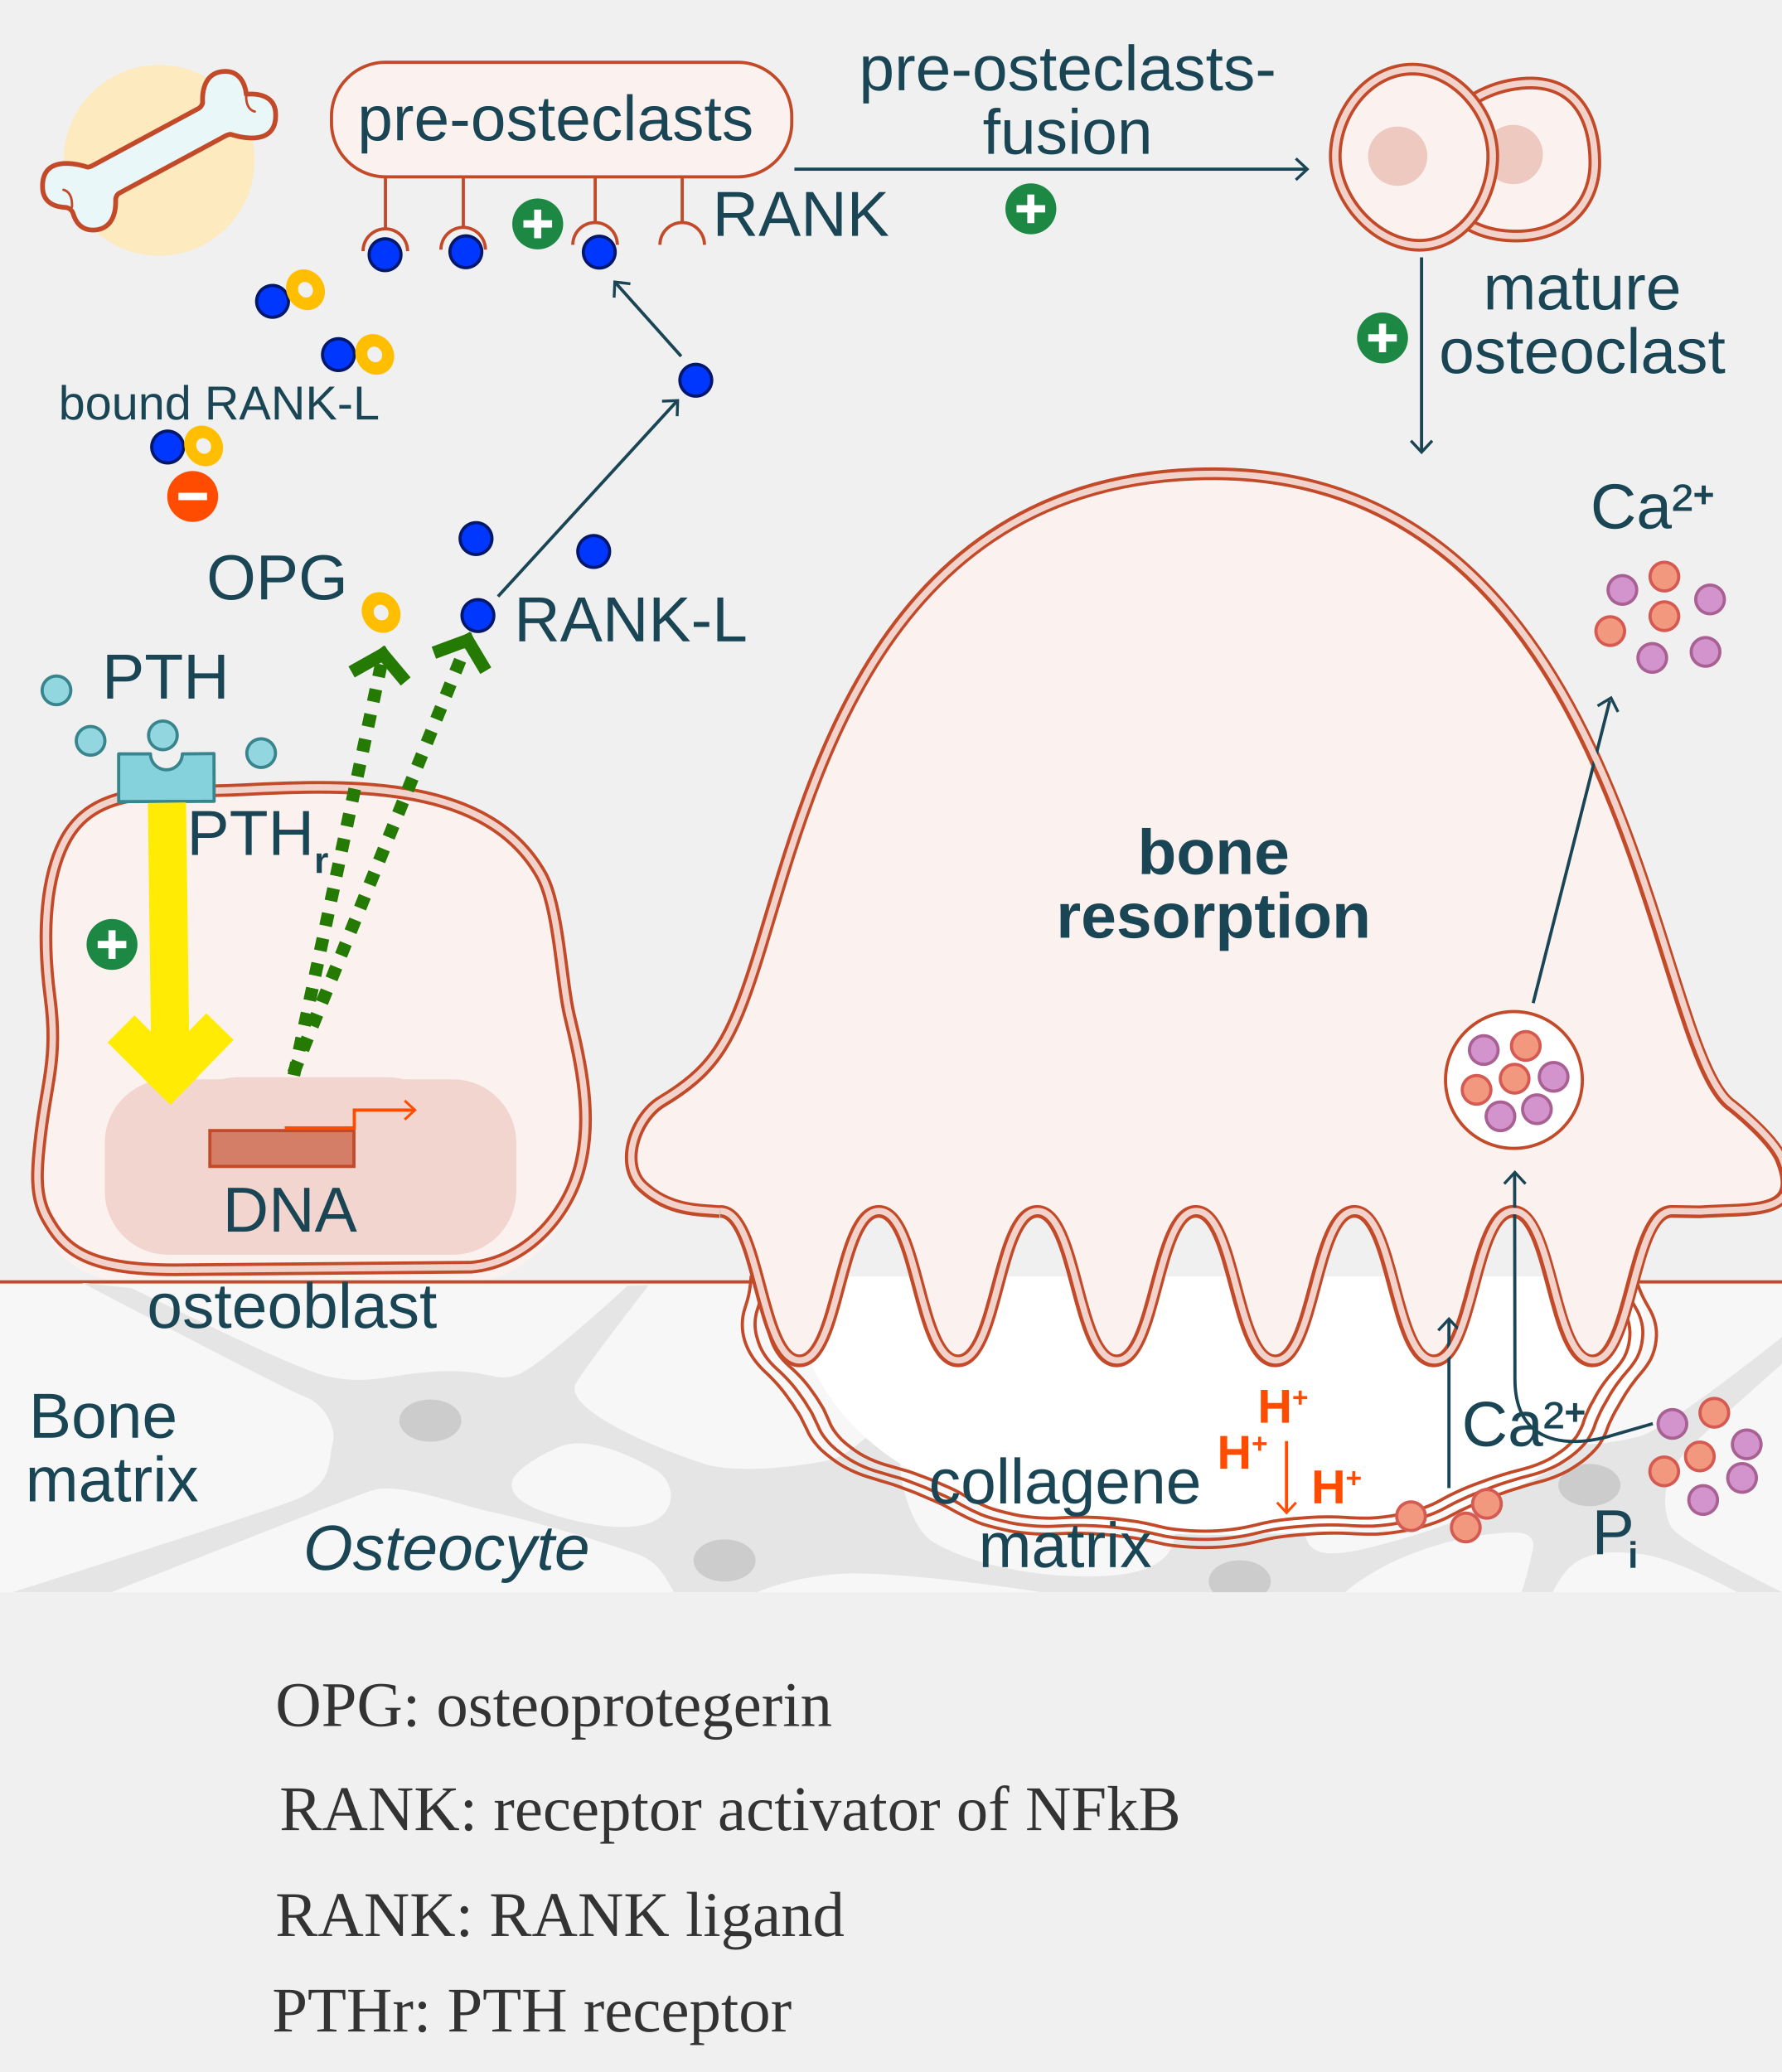
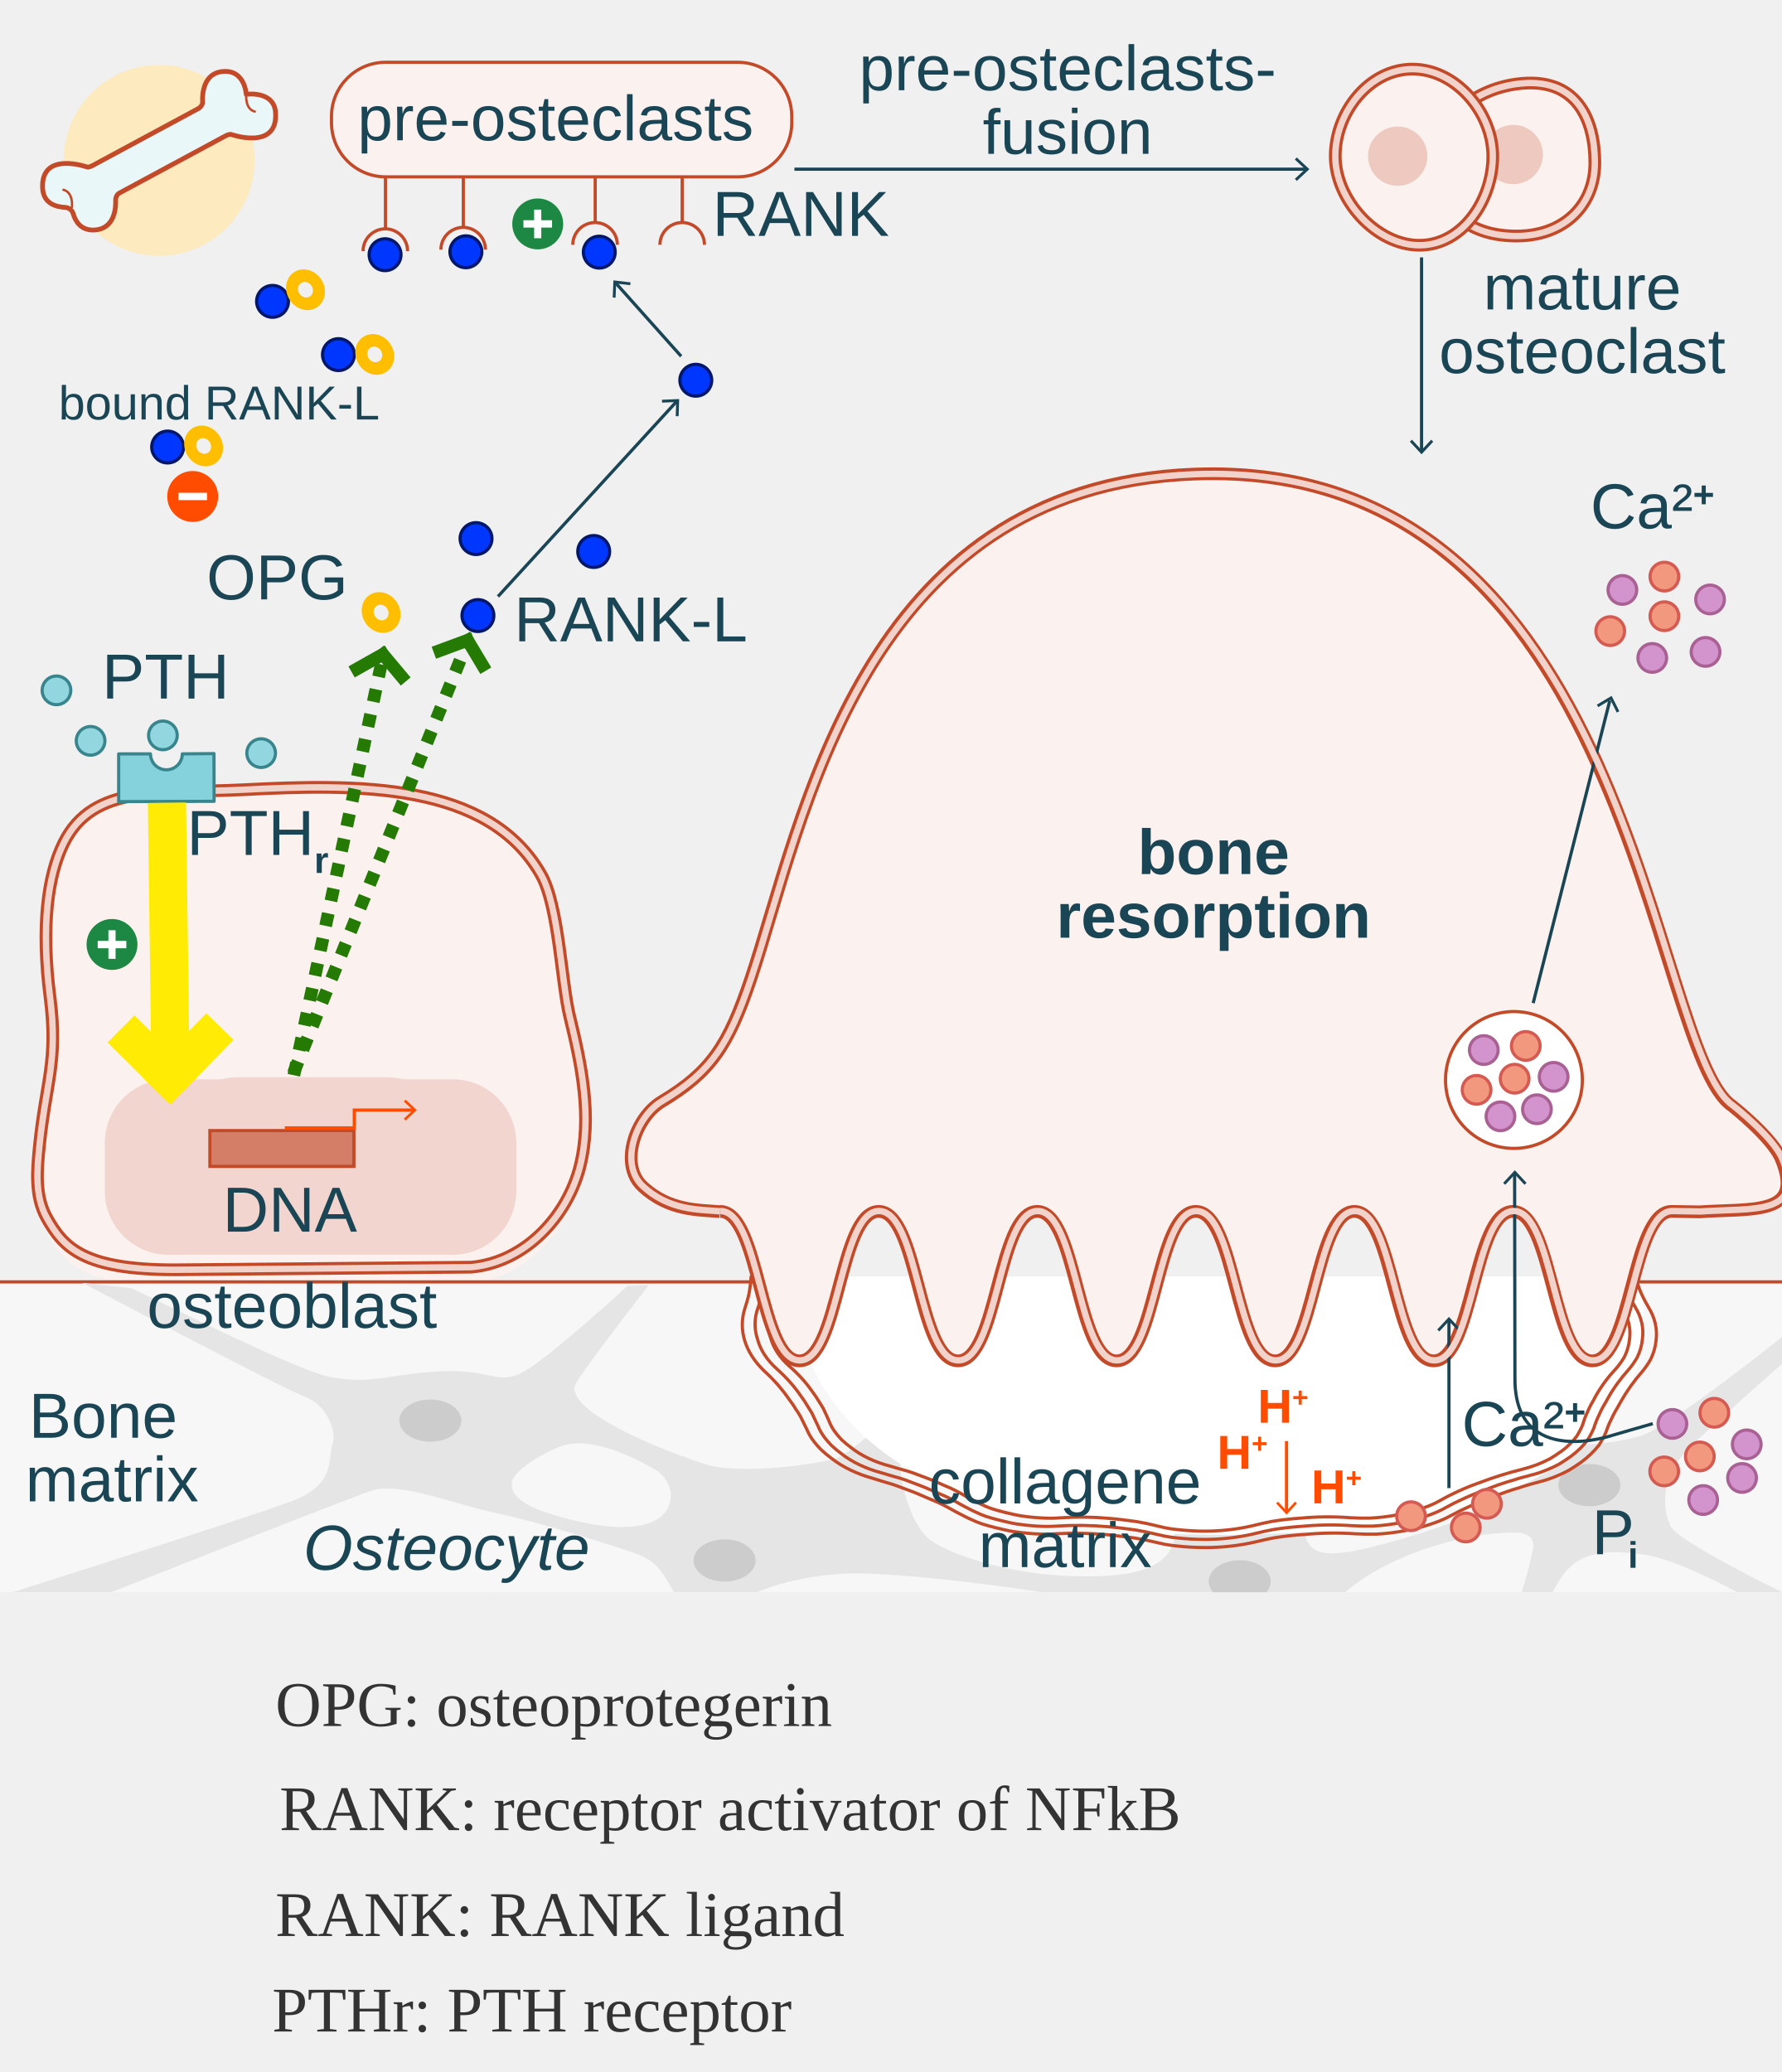
<svg xmlns="http://www.w3.org/2000/svg" xmlns:ns1="https://boxy-svg.com" viewBox="0 0 560 651.164">
  <defs>
    <style>.cls-1,.cls-11,.cls-16,.cls-18,.cls-36,.cls-4,.cls-5{fill:none;}.cls-2{isolation:isolate;}.cls-13,.cls-3{fill:#fbf2f0;}.cls-11,.cls-12,.cls-13,.cls-22,.cls-35,.cls-36,.cls-4,.cls-7{stroke:#c34a29;}.cls-11,.cls-12,.cls-13,.cls-16,.cls-18,.cls-22,.cls-36,.cls-4,.cls-5{stroke-miterlimit:10;}.cls-4{stroke-width:4px;}.cls-5{stroke:#f1d3cc;stroke-width:2px;}.cls-6{clip-path:url(#clip-path);}.cls-7{fill:#f7f7f7;}.cls-14,.cls-23,.cls-24,.cls-25,.cls-26,.cls-35,.cls-36,.cls-7{stroke-linecap:round;}.cls-14,.cls-23,.cls-24,.cls-25,.cls-26,.cls-35,.cls-7{stroke-linejoin:round;}.cls-8{fill:#e5e5e5;}.cls-9{fill:#ccc;}.cls-10,.cls-12{fill:#fff;}.cls-14{fill:#86d2dc;stroke:#39858e;}.cls-15{fill:#edc9bf;}.cls-16{stroke:#ff4c00;}.cls-17,.cls-28{fill:#ff4c00;}.cls-18{stroke:#1a4554;}.cls-19,.cls-21,.cls-27,.cls-29,.cls-31,.cls-32{fill:#1a4554;}.cls-20{fill:#f1d5ce;}.cls-21,.cls-27,.cls-29,.cls-31,.cls-32{font-size:20px;}.cls-21{font-family:ArialMT, Arial;}.cls-22{fill:#d47e67;}.cls-23{fill:#f7d3b0;}.cls-23,.cls-24{stroke:#d46f33;}.cls-24{fill:#f1ac6a;}.cls-25{fill:#f2987f;stroke:#d55a51;}.cls-26{fill:#d393cd;stroke:#a96193;}.cls-27,.cls-28,.cls-31,.cls-32{font-family:Arial-BoldMT, Arial;font-weight:700;}.cls-28{font-size:15px;}.cls-29{font-family:Arial-ItalicMT, Arial;font-style:italic;}.cls-30{letter-spacing:-0.04em;}.cls-31{letter-spacing:0.03em;}.cls-32{letter-spacing:0.03em;}.cls-33{fill:#1c8843;}.cls-34{fill:#fdeabf;}.cls-35{fill:#e9f7f9;stroke-width:1.5px;}.cls-36{stroke-width:0.75px;}.cls-37{mix-blend-mode:multiply;}</style>
    <clipPath id="clip-path">
      <rect class="cls-1" y="0.39" width="560" height="500" />
    </clipPath>
  </defs>
  <g class="cls-2">
    <g id="Zellen_HG" data-name="Zellen HG">
      <path class="cls-3" d="M 148.11 403.214 C 165.3 401.603 178.38 386.69 182.27 370.91 C 186.16 355.13 182.8 338.667 179.02 322.867 C 176.41 311.939 175.6 287.383 170.02 277.464 C 153.4 247.678 112.33 248.382 76.52 250.257 C 51 251.593 29.28 248.086 20 267.403 C 15 277.729 12.86 293.958 15.72 316.659 C 18.33 337.352 14.46 343.632 12.39 364.366 C 11.62 372.143 10.89 380.411 14.66 387.363 C 20 397.169 26.5 404.06 55 404.06 Z" />
      <path class="cls-4" d="M148.11,398.23c17.19-1.58,30.27-16.21,34.16-31.69s.53-31.63-3.25-47.13c-2.61-10.72-3.42-34.81-9-44.54-16.62-29.22-57.69-28.53-93.5-26.69C51,249.49,29.28,246.05,20,265c-5,10.13-7.14,26.05-4.28,48.32,2.61,20.3-1.26,26.46-3.33,46.8-.77,7.63-1.5,15.74,2.27,22.56C20,392.3,26.5,399.06,55,399.06Z" />
      <path class="cls-5" d="M148.11,398.23c17.19-1.58,30.27-16.21,34.16-31.69s.53-31.63-3.25-47.13c-2.61-10.72-3.42-34.81-9-44.54-16.62-29.22-57.69-28.53-93.5-26.69C51,249.49,29.28,246.05,20,265c-5,10.13-7.14,26.05-4.28,48.32,2.61,20.3-1.26,26.46-3.33,46.8-.77,7.63-1.5,15.74,2.27,22.56C20,392.3,26.5,399.06,55,399.06Z" />
      <g class="cls-6">
        <rect class="cls-7" x="-12.03" y="402.85" width="604.95" height="99.19" />
        <path class="cls-8" d="M575.49,507.84S528,485.73,525,479.61s-2.5-15.64,4.5-23.13S577,413.63,577,413.63v-7.14s-50.87,42-61.75,44.89c-13.5,3.57-27.77,3.49-35.75-.17C467.24,445.6,448.24,433,448.24,433l-3.75,5.78s13.5,9.52,20.5,14.28,10.5,10.55,7.5,16.33-29.05,13.77-41.5,16.83c-14.5,3.58-19.75,2.39-21-4.59-1.05-5.89,19.5-34,19.5-34l-8.75,1.53s-11.9,17.95-15.75,23.3c-5.5,7.65-14.25,9.18-20.5,6.46-12.43-5.41-14.5-18.36-14.5-18.36l-5,.34s5,17.34,4,22.78-6,10.81-21.5,11.57c-27.5,1.36-49.5-6.8-55.5-11.57s-9.48-19.19-9-23.8c.29-2.69,32.1-41.18,42.09-56.28,0,0-6.17-.43-6.17,0S273,455.8,262,458.52s-31.5,4.54-40.5,1.59c-21.23-6.95-44.5-18.25-40.5-25.39,2.87-5.13,22.87-30.84,22.87-30.84l-6.64.21S171,428.25,163.49,431.66s-9-1.37-25-.69-21.5,4.43-35,1.71c-11.5-2.32-60.83-27.52-62.33-27.86l-15.33-1.67S90.07,437,96.07,439.08s9.94,10.27,8.44,14.7,1,12.57-12,17.67S-6.17,503.6-6.17,503.6L-12,519s120.52-47.9,129-50.62,26.48,4.46,37.5,6.8c16,3.4,37.07,10.23,44.67,12.81,8,2.72,9.33,6.58,14.83,16.44s-9,20.75-9,20.75l15.5-.34a53.81,53.81,0,0,1,8.67-18.48c4.33-6.12,20.81-10.91,35.33-11.79,18.67-1.14,79,7.14,91,11.56s7,18.37,7,18.37,48.5,1.36,48.5,0-.39-12.33,9.75-22.28c13-12.75,38-20.58,55.25-20.58,8,0,5.5,6.12,5.5,6.12a101,101,0,0,1-15,36.4l8.5,2.72s11.09-24.3,15.5-30.95c5.75-8.68,14.58-8.83,25.5-7.48,18,2.21,60,29.59,60,29.59ZM204.24,478.59c-6.8,2.57-18.43,1.21-31.33-2.83-9.42-2.95-13-6.5-11.92-10.43,1-3.74,10.71-9.17,15.5-10.89,9.5-3.4,23.95,4.26,29.25,7.32C212.24,465.5,213.24,475.19,204.24,478.59Z" />
        <ellipse class="cls-9" cx="135.24" cy="446.45" rx="9.75" ry="6.63" />
        <ellipse class="cls-9" cx="227.7" cy="490.41" rx="9.75" ry="6.63" />
        <ellipse class="cls-9" cx="389.59" cy="496.97" rx="9.75" ry="6.63" />
        <ellipse class="cls-9" cx="499.48" cy="466.72" rx="9.75" ry="6.63" />
      </g>
      <path class="cls-10" d="M 249.74 401.15 C 249.74 401.15 239.747 483.75 386.842 482.33 C 543.474 480.81 514.408 401.15 514.408 401.15" />
      <path class="cls-11" d="M 244.279 401.47 C 244.279 402 244.17 402.47 244.123 402.98 C 244.077 403.49 244.014 403.98 243.966 404.41 C 243.842 405.31 243.684 406.12 243.513 406.86 C 243.167 408.33 242.726 409.53 242.301 410.75 C 241.088 413.939 241.021 417.261 242.108 420.47 C 242.965 423.716 244.987 426.795 248.016 429.47 C 250.975 432.039 253.469 434.809 255.455 437.73 C 256.245 438.78 256.86 439.73 257.367 440.57 C 257.872 441.41 258.392 442.15 258.771 442.86 C 259.452 444.29 259.974 445.45 260.496 446.64 C 260.975 447.94 261.686 449.201 262.613 450.4 C 263.134 451.09 263.767 451.82 264.54 452.63 C 265.49 453.513 266.517 454.361 267.618 455.17 C 270.871 457.703 275.084 459.671 279.865 460.89 C 280.748 461.14 281.617 461.39 282.531 461.67 C 283.447 461.95 284.456 462.18 285.514 462.51 C 286.57 462.84 287.66 463.23 288.875 463.71 C 290.091 464.19 291.525 464.65 293.04 465.29 C 294.556 465.93 295.866 466.52 297.048 467.03 C 298.139 467.471 299.194 467.948 300.206 468.46 C 302.051 469.37 303.362 470.3 304.94 471.07 C 306.516 471.958 308.182 472.78 309.927 473.53 C 311.043 474.004 312.225 474.409 313.461 474.74 C 314.834 475.12 316.381 475.51 318.194 475.91 C 319.038 476.111 319.896 476.284 320.766 476.43 C 321.588 476.55 322.345 476.65 323.118 476.74 C 324.438 476.897 325.77 477.01 327.108 477.08 C 328.308 477.15 329.396 477.17 330.437 477.18 C 331.479 477.19 332.471 477.09 333.449 477.04 C 338.51 476.699 343.617 476.756 348.656 477.21 C 350.517 477.36 352.126 477.54 353.562 477.74 C 354.997 477.94 356.29 478.06 357.457 478.25 C 359.504 478.599 361.516 479.023 363.486 479.52 C 364.416 479.74 365.346 479.97 366.357 480.18 C 367.366 480.39 368.423 480.52 369.623 480.66 C 372.626 481.009 375.671 481.187 378.723 481.19 C 383.93 481.175 389.091 480.568 393.959 479.4 C 395.93 478.887 397.94 478.44 399.983 478.06 C 402.891 477.594 405.848 477.26 408.831 477.06 C 413.882 476.582 419.01 476.529 424.084 476.9 C 426.207 477.032 428.341 477.078 430.472 477.04 C 433.504 476.891 436.498 476.525 439.4 475.95 C 440.329 475.78 441.181 475.62 441.986 475.45 C 442.789 475.28 443.563 475.05 444.178 474.85 C 445.534 474.45 446.716 474.06 447.757 473.68 C 449.593 473.021 451.307 472.232 452.865 471.33 C 454.402 470.438 456.024 469.607 457.721 468.84 C 460.045 467.732 462.49 466.73 465.037 465.84 C 469.267 464.21 473.708 462.811 478.313 461.66 C 481.503 460.861 484.464 459.736 487.08 458.33 C 488.152 457.68 489.317 456.93 490.579 456.04 C 491.697 455.244 492.694 454.384 493.558 453.47 C 494.282 452.764 494.925 452.025 495.48 451.26 C 496.255 450.031 496.902 448.772 497.416 447.49 C 497.767 446.21 498.241 444.944 498.831 443.7 C 499.162 443 499.461 442.21 499.933 441.37 C 500.406 440.53 500.988 439.6 501.507 438.51 C 503.174 435.545 505.283 432.689 507.808 429.98 C 508.828 428.815 509.703 427.602 510.422 426.35 C 511.334 424.516 511.887 422.619 512.072 420.7 C 512.52 417.441 511.76 414.161 509.854 411.12 C 509.142 409.96 508.463 408.81 507.768 407.39 C 507.435 406.68 507.072 405.91 506.756 405.02 C 506.597 404.59 506.439 404.13 506.249 403.64 L 505.743 402.17" transform="matrix(0.999999, 0.001073, -0.001073, 0.999999, 0.473671, -0.403939)" />
      <path class="cls-11" d="M 236.043 401.06 C 235.808 403.62 235.621 405.45 235.26 407.06 C 234.9 408.67 234.491 409.91 234.082 411.2 C 231.878 418.047 234.059 425.17 240.145 431 C 243.205 433.784 245.819 436.756 247.947 439.87 C 248.798 441 249.525 442 250.016 442.92 C 250.606 443.719 251.135 444.537 251.596 445.37 C 252.369 446.9 252.971 448.14 253.572 449.37 C 254.138 450.754 254.937 452.095 255.957 453.37 C 256.598 454.189 257.305 454.987 258.073 455.76 C 259.106 456.71 260.218 457.625 261.405 458.5 C 264.912 461.232 269.413 463.383 274.52 464.77 C 275.45 465.05 276.398 465.33 277.359 465.65 C 278.323 465.97 279.426 466.22 280.516 466.59 C 281.604 466.96 282.819 467.38 284.129 467.9 C 285.439 468.42 286.97 468.9 288.611 469.62 C 290.252 470.34 291.672 470.94 292.95 471.48 C 294.229 472.02 295.365 472.48 296.36 473 C 298.347 474 299.816 474.93 301.441 475.73 C 303.143 476.657 304.935 477.515 306.807 478.3 C 307.997 478.796 309.26 479.218 310.578 479.56 C 312.029 479.97 313.733 480.38 315.596 480.8 C 316.557 481.01 317.458 481.22 318.325 481.35 C 319.192 481.48 320.012 481.59 320.785 481.68 C 322.364 481.87 323.72 481.99 324.982 482.07 C 326.244 482.15 327.411 482.18 328.499 482.19 C 329.588 482.2 330.629 482.11 331.654 482.07 C 336.956 481.761 342.297 481.841 347.569 482.31 C 349.511 482.48 351.198 482.66 352.696 482.87 C 354.196 483.08 355.537 483.19 356.735 483.39 C 358.875 483.737 360.983 484.161 363.046 484.66 C 364.009 484.89 364.987 485.11 366.029 485.32 C 367.07 485.53 368.158 485.67 369.404 485.81 C 372.528 486.167 375.695 486.344 378.869 486.34 C 384.252 486.33 389.591 485.721 394.64 484.54 C 396.565 484.09 398.473 483.6 400.87 483.19 C 403.879 482.721 406.935 482.387 410.017 482.19 C 415.277 481.698 420.611 481.62 425.901 481.96 C 428.114 482.081 430.338 482.117 432.558 482.07 C 435.746 481.898 438.893 481.502 441.942 480.89 C 442.92 480.72 443.819 480.54 444.654 480.37 C 445.49 480.2 446.232 479.95 446.988 479.74 C 448.287 479.374 449.555 478.967 450.788 478.52 C 452.748 477.833 454.582 477.011 456.259 476.07 C 457.934 475.152 459.682 474.287 461.494 473.48 C 464.007 472.298 466.64 471.223 469.376 470.26 C 472.011 469.174 474.768 468.212 477.622 467.38 C 479.846 466.63 481.754 466.12 483.693 465.6 C 485.806 465.061 487.815 464.373 489.686 463.55 C 490.897 463.041 492.049 462.479 493.138 461.87 C 494.321 461.16 495.581 460.33 496.969 459.35 C 499.099 457.756 500.924 456.007 502.405 454.14 C 503.29 452.809 504.037 451.443 504.64 450.05 C 505.128 448.74 505.553 447.45 506.339 445.93 C 506.718 445.17 507.063 444.32 507.599 443.4 C 508.134 442.48 508.763 441.46 509.393 440.27 C 511.185 437.055 513.398 433.941 516.009 430.96 C 517.06 429.693 517.966 428.38 518.717 427.03 C 519.656 425.08 520.225 423.066 520.414 421.03 C 520.859 417.527 520.046 414.006 518.038 410.73 C 517.326 409.48 516.63 408.26 515.92 406.73 C 515.208 405.2 514.575 403.39 513.721 400.88" transform="matrix(0.999999, 0.001073, -0.001073, 0.999999, 0.476035, -0.403997)" />
      <path class="cls-11" d="M 240.205 401.26 C 240 403.58 239.795 405.43 239.432 406.94 C 239.069 408.45 238.643 409.71 238.217 410.94 C 237.014 414.226 236.965 417.64 238.076 420.94 C 238.967 424.27 241.026 427.431 244.101 430.19 C 247.102 432.866 249.65 435.735 251.704 438.75 C 252.524 439.84 253.155 440.82 253.691 441.75 C 254.228 442.68 254.764 443.39 255.158 444.12 C 255.884 445.6 256.452 446.8 257.004 448.03 C 257.531 449.373 258.282 450.677 259.244 451.92 C 259.796 452.63 260.458 453.39 261.263 454.23 C 262.239 455.142 263.292 456.02 264.417 456.86 C 267.773 459.493 272.11 461.555 277.036 462.86 C 277.951 463.13 278.85 463.39 279.781 463.69 C 280.711 463.99 281.784 464.23 282.936 464.58 C 284.087 464.93 285.16 465.33 286.422 465.83 C 287.683 466.33 289.166 466.83 290.743 467.49 C 292.321 468.15 293.693 468.76 294.923 469.29 C 296.154 469.82 297.242 470.29 298.204 470.76 C 300.113 471.69 301.517 472.65 303.078 473.43 C 304.724 474.337 306.457 475.179 308.268 475.95 C 309.418 476.432 310.638 476.844 311.912 477.18 C 313.315 477.57 314.924 477.98 316.786 478.39 C 317.716 478.59 318.584 478.8 319.42 478.92 C 320.256 479.04 321.076 479.15 321.833 479.24 C 323.41 479.42 324.688 479.53 325.934 479.61 C 327.18 479.69 328.285 479.7 329.341 479.71 C 330.398 479.72 331.423 479.63 332.496 479.58 C 337.68 479.257 342.907 479.328 348.065 479.79 C 349.957 479.95 351.614 480.13 353.081 480.33 C 354.547 480.53 355.857 480.66 357.04 480.85 C 359.127 481.198 361.181 481.623 363.191 482.12 C 364.138 482.34 365.084 482.57 366.11 482.78 C 367.135 482.99 368.223 483.12 369.438 483.27 C 372.494 483.616 375.592 483.79 378.697 483.79 C 383.976 483.775 389.209 483.169 394.155 482 C 396.161 481.485 398.21 481.038 400.291 480.66 C 403.247 480.192 406.251 479.858 409.282 479.66 C 414.437 479.176 419.669 479.113 424.85 479.47 C 427.021 479.593 429.202 479.637 431.381 479.6 C 434.486 479.429 437.553 479.047 440.529 478.46 C 441.476 478.293 442.359 478.123 443.179 477.95 C 443.999 477.76 444.757 477.54 445.451 477.34 C 446.854 476.93 448.053 476.53 449.126 476.14 C 451.03 475.47 452.808 474.665 454.426 473.74 C 456.033 472.835 457.718 471.987 459.473 471.2 C 461.896 470.05 464.442 469.007 467.092 468.08 C 469.608 467.039 472.244 466.12 474.979 465.33 C 476.881 464.708 478.835 464.15 480.831 463.66 C 482.868 463.159 484.806 462.508 486.604 461.72 C 487.78 461.245 488.898 460.713 489.948 460.13 C 491.068 459.45 492.282 458.66 493.607 457.72 C 495.657 456.198 497.395 454.518 498.781 452.72 C 499.611 451.44 500.312 450.127 500.879 448.79 C 501.286 447.439 501.813 446.104 502.456 444.79 C 502.803 444.06 503.119 443.24 503.623 442.35 C 504.128 441.46 504.743 440.5 505.343 439.35 C 507.072 436.261 509.231 433.276 511.794 430.43 C 512.827 429.213 513.718 427.95 514.46 426.65 C 515.394 424.751 515.956 422.786 516.132 420.8 C 516.605 417.431 515.855 414.037 513.939 410.88 C 513.23 409.68 512.536 408.49 511.841 407.02 C 511.147 405.55 510.501 403.74 509.744 401.49" />
      <path class="cls-3" d="M 226.957 380.586 C 239.393 380.586 239.393 427.672 251.828 427.672 C 264.265 427.672 264.247 380.586 276.682 380.586 C 289.119 380.586 289.119 427.672 301.555 427.672 C 313.991 427.672 313.973 380.586 326.408 380.586 C 338.844 380.586 338.844 427.672 351.28 427.672 C 363.717 427.672 363.698 380.586 376.133 380.586 C 388.57 380.586 388.57 427.672 401.005 427.672 C 413.442 427.672 413.442 380.586 425.86 380.586 C 438.278 380.586 438.296 427.672 450.73 427.672 C 463.168 427.672 463.168 380.586 475.604 380.586 C 488.039 380.586 488.039 427.672 500.475 427.672 C 512.912 427.672 512.912 380.586 525.348 380.586 L 534.134 380.729 C 550.498 379.562 567.104 382.204 559.802 364.167 C 557.021 357.308 544.345 347.319 544.345 347.319 C 518.398 329.629 513.411 143.105 375.689 148.285 C 270.808 152.236 253.053 258.037 236.594 307.253 C 229.476 328.525 223.973 336.713 208.646 345.967 C 200.38 350.942 195.301 365.641 202.493 372.58 C 210.889 380.566 220.432 380.075 226.883 380.667" />
      <path class="cls-4" d="M 226.306 380.706 C 238.767 380.706 238.767 427.673 251.228 427.673 C 263.688 427.673 263.67 380.706 276.129 380.706 C 288.589 380.706 288.589 427.673 301.05 427.673 C 313.51 427.673 313.492 380.706 325.951 380.706 C 338.411 380.706 338.411 427.673 350.872 427.673 C 363.332 427.673 363.314 380.706 375.774 380.706 C 388.234 380.706 388.234 427.673 400.693 427.673 C 413.154 427.673 413.154 380.706 425.597 380.706 C 438.039 380.706 438.057 427.673 450.517 427.673 C 462.978 427.673 462.978 380.706 475.437 380.706 C 487.897 380.706 487.897 427.673 500.358 427.673 C 512.819 427.673 512.819 380.706 525.279 380.706 L 534.079 380.848 C 550.477 379.683 567.114 382.319 559.799 364.327 C 557.013 357.487 544.313 347.522 544.313 347.522 C 518.313 329.878 513.319 143.823 375.328 148.989 C 270.242 152.931 252.452 258.466 235.963 307.558 C 228.832 328.774 223.316 336.944 207.961 346.174 C 199.678 351.137 194.59 365.798 201.795 372.72 C 210.208 380.685 219.771 380.194 226.232 380.787" />
    </g>
    <g id="Icons">
      <g id="Text">
        <path class="cls-11" d="M180,76.94a7,7,0,0,1,14,0" />
        <line class="cls-11" x1="187.04" y1="47.8" x2="187.04" y2="69.94" />
        <path class="cls-11" d="M207.38,76.94a7,7,0,0,1,14,0" />
        <line class="cls-11" x1="214.38" y1="47.8" x2="214.38" y2="69.94" />
        <g id="PTH_Rezeptor_klein-3" data-name="PTH Rezeptor klein">
          <g id="Neues_Symbol_3-3" data-name="Neues Symbol 3">
            <path class="cls-14" d="M67.24,236.83l.05,15-30,.09,0-15,10,0a5,5,0,1,0,10,0h0Z" />
          </g>
        </g>
        <g id="RANKL-4" data-name="RANKL">
          <path class="cls-12" d="M154.25,196.37a5,5,0,1,1-1.17-7A5,5,0,0,1,154.25,196.37Z" style="fill: rgb(0, 55, 255); stroke: rgb(0, 23, 107);" />
        </g>
        <line class="cls-16" x1="404.3" y1="452.89" x2="404.3" y2="475.12" />
        <polygon class="cls-17" points="401.03 472.47 401.62 471.93 404.3 474.81 406.99 471.93 407.57 472.47 404.3 475.99 401.03 472.47" />
        <line class="cls-18" x1="455.34" y1="467.66" x2="455.34" y2="414.83" />
        <polygon class="cls-19" points="459.02 417.81 458.36 418.43 455.34 415.18 452.32 418.43 451.66 417.81 455.34 413.86 459.02 417.81" />
        <path class="cls-18" d="M 519.341 447.437 L 506.806 451.037 C 506.806 451.037 476.04 461.718 476.04 433.354 L 476.04 368.95" transform="matrix(0.999999, -0.001544, 0.001544, 0.999999, -0.633894, 0.768845)" />
        <polygon class="cls-19" points="479.728 371.73 479.068 372.34 476.048 369.09 473.028 372.34 472.368 371.73 476.048 367.77 479.728 371.73" />
        <path class="cls-3" d="M501.19,51.17c0,13.67-10.31,24.22-27.57,22.9-13.63-1-21.93-9.23-21.93-22.9s11.21-22.85,24.75-24.75C495.38,23.76,501.19,37.5,501.19,51.17Z" />
        <path class="cls-4" d="M501.19,51.17c0,13.67-10.31,24.22-27.57,22.9-13.63-1-21.93-9.23-21.93-22.9s11.21-22.85,24.75-24.75C495.38,23.76,501.19,37.5,501.19,51.17Z" />
        <path class="cls-5" d="M501.19,51.17c0,13.67-10.31,24.22-27.57,22.9-13.63-1-21.93-9.23-21.93-22.9s11.21-22.85,24.75-24.75C495.38,23.76,501.19,37.5,501.19,51.17Z" />
        <circle class="cls-15" cx="475.55" cy="48.56" r="9.32" />
        <path class="cls-3" d="M469.11,49.08c0,13.66-9.38,28-23.05,28s-26.45-14.32-26.45-28,10.59-27.36,24.26-27.36S469.11,35.41,469.11,49.08Z" />
        <path class="cls-4" d="M469.11,49.08c0,13.66-9.38,28-23.05,28s-26.45-14.32-26.45-28,10.59-27.36,24.26-27.36S469.11,35.41,469.11,49.08Z" />
        <path class="cls-5" d="M469.11,49.08c0,13.66-9.38,28-23.05,28s-26.45-14.32-26.45-28,10.59-27.36,24.26-27.36S469.11,35.41,469.11,49.08Z" />
        <circle class="cls-15" cx="439.23" cy="49.08" r="9.32" />
        <line class="cls-18" x1="446.73" y1="80.884" x2="446.73" y2="141.789" />
        <polygon class="cls-19" points="443.05 138.809 443.71 138.189 446.73 141.439 449.75 138.189 450.41 138.809 446.73 142.769 443.05 138.809" />
        <line class="cls-18" x1="249.65" y1="53.17" x2="410.5" y2="53.17" />
        <polygon class="cls-19" points="407.52 56.85 406.91 56.19 410.16 53.17 406.91 50.15 407.52 49.49 411.48 53.17 407.52 56.85" />
        <rect class="cls-20" x="32.93" y="339.19" width="129.32" height="55.14" rx="20" ry="20" />
        <g id="_Gruppe_" data-name="&lt;Gruppe&gt;">
          <rect class="cls-20" x="54.71" y="338.54" width="87" height="54.5" rx="20" ry="20" />
          <text class="cls-21" transform="translate(69.98 387.07)" style="white-space: pre;">DNA</text>
          <g id="_Gruppe_2" data-name="&lt;Gruppe&gt;">
            <rect class="cls-22" x="65.96" y="355.31" width="45.26" height="11.25" />
            <polyline class="cls-16" points="89.49 354.46 111.34 354.46 111.34 348.86 130.1 348.86" />
            <polygon class="cls-17" points="127.45 352.13 126.9 351.55 129.79 348.86 126.9 346.18 127.45 345.59 130.97 348.86 127.45 352.13" />
          </g>
        </g>
        <g id="Neues_Symbol_1" data-name="Neues Symbol 1">
          <g id="VDR" />
          <g id="Deleted_Symbol-10" data-name="Deleted Symbol" />
        </g>
        <g id="CAP-2" data-name="CAP">
          <circle class="cls-25" cx="443.42" cy="476.5" r="4.5" />
        </g>
        <g id="CAP-3" data-name="CAP">
          <circle class="cls-25" cx="460.63" cy="480.04" r="4.5" />
        </g>
        <g id="CAP-4" data-name="CAP">
          <circle class="cls-25" cx="467.27" cy="472.6" r="4.5" />
        </g>
        <g id="g-1" data-name="RANKL" transform="matrix(1, 0, 0, 1, -0.596379, -24.19275)">
          <path class="cls-12" d="M154.25,196.37a5,5,0,1,1-1.17-7A5,5,0,0,1,154.25,196.37Z" style="fill: rgb(0, 55, 255); stroke-miterlimit: 10; stroke: rgb(0, 23, 107);" />
        </g>
        <g id="g-2" data-name="RANKL" transform="matrix(1, 0, 0, 1, 68.4718, -73.95089)">
          <path class="cls-12" d="M154.25,196.37a5,5,0,1,1-1.17-7A5,5,0,0,1,154.25,196.37Z" style="fill: rgb(0, 55, 255); stroke-miterlimit: 10; stroke: rgb(0, 23, 107);" />
        </g>
        <g id="g-3" data-name="RANKL" transform="matrix(1, 0, 0, 1, 38.13586, -114.215)">
          <path class="cls-12" d="M154.25,196.37a5,5,0,1,1-1.17-7A5,5,0,0,1,154.25,196.37Z" style="fill: rgb(0, 55, 255); stroke-miterlimit: 10; stroke: rgb(0, 23, 107);" />
        </g>
        <g id="g-7" data-name="RANKL" transform="matrix(1, 0, 0, 1, 36.38271, -20.13843)">
          <path class="cls-12" d="M154.25,196.37a5,5,0,1,1-1.17-7A5,5,0,0,1,154.25,196.37Z" style="fill: rgb(0, 55, 255); stroke-miterlimit: 10; stroke: rgb(0, 23, 107);" />
        </g>
        <g id="g-8" data-name="RANKL" transform="matrix(1, 0, 0, 1, -97.51083, -52.96334)">
          <path class="cls-12" d="M154.25,196.37a5,5,0,1,1-1.17-7A5,5,0,0,1,154.25,196.37Z" style="fill: rgb(0, 55, 255); stroke-miterlimit: 10; stroke: rgb(0, 23, 107);" />
        </g>
        <path class="cls-11" d="M 138.56 78.46 C 138.56 73.072 144.393 69.704 149.06 72.398 C 151.225 73.648 152.56 75.959 152.56 78.46" style="fill: none; stroke: rgb(195, 74, 41); stroke-miterlimit: 10;" />
        <line class="cls-11" x1="145.6" y1="49.32" x2="145.6" y2="71.46" style="fill: none; stroke: rgb(195, 74, 41); stroke-miterlimit: 10;" />
        <path class="cls-11" d="M 114.089 78.922 C 114.089 73.533 119.922 70.165 124.589 72.86 C 126.755 74.11 128.089 76.421 128.089 78.922" style="fill: none; stroke: rgb(195, 74, 41); stroke-miterlimit: 10;" />
        <line class="cls-11" x1="121.129" y1="49.782" x2="121.129" y2="71.922" style="fill: none; stroke: rgb(195, 74, 41); stroke-miterlimit: 10;" />
        <rect class="cls-13" x="97.71" y="20.958" width="144.64" height="36" rx="17" ry="17" style="fill: rgb(251, 242, 240); stroke: rgb(195, 74, 41); stroke-miterlimit: 10;" transform="matrix(1, 0, 0, 1, 6.463798, -1.385157)" />
        <g id="g-9" data-name="RANKL" transform="matrix(1, 0, 0, 1, -3.785926, -114.3269)">
          <path class="cls-12" d="M154.25,196.37a5,5,0,1,1-1.17-7A5,5,0,0,1,154.25,196.37Z" style="fill: rgb(0, 55, 255); stroke-miterlimit: 10; stroke: rgb(0, 23, 107);" />
        </g>
        <g id="g-10" data-name="RANKL" transform="matrix(1, 0, 0, 1, -29.17988, -113.4035)">
          <path class="cls-12" d="M154.25,196.37a5,5,0,1,1-1.17-7A5,5,0,0,1,154.25,196.37Z" style="fill: rgb(0, 55, 255); stroke-miterlimit: 10; stroke: rgb(0, 23, 107);" />
        </g>
        <text style="fill: rgb(51, 51, 51); font-size: 20px; white-space: pre;" x="86.534" y="542.426">OPG: osteoprotegerin</text>
        <text style="fill: rgb(51, 51, 51); font-size: 20px; white-space: pre;" x="87.826" y="575.151">RANK: receptor activator of NFkB </text>
        <text style="fill: rgb(51, 51, 51); font-size: 20px; white-space: pre;" x="86.512" y="608.425">RANK: RANK ligand </text>
        <text style="fill: rgb(51, 51, 51); font-size: 20px; white-space: pre;" x="85.512" y="638.426">PTHr: PTH receptor</text>
        <g id="g-11" data-name="RANKL" transform="matrix(1, 0, 0, 1, -43.83436, -82.00574)">
          <path class="cls-12" d="M154.25,196.37a5,5,0,1,1-1.17-7A5,5,0,0,1,154.25,196.37Z" style="fill: rgb(0, 55, 255); stroke-miterlimit: 10; stroke: rgb(0, 23, 107);" />
        </g>
        <g id="g-12" data-name="RANKL" transform="matrix(1, 0, 0, 1, -64.54508, -98.74454)">
          <path class="cls-12" d="M154.25,196.37a5,5,0,1,1-1.17-7A5,5,0,0,1,154.25,196.37Z" style="fill: rgb(0, 55, 255); stroke-miterlimit: 10; stroke: rgb(0, 23, 107);" />
        </g>
        <line class="cls-18" x1="500.632" y1="319.378" x2="482.616" y2="222.985" style="fill: none; stroke: rgb(26, 69, 84); stroke-miterlimit: 10;" transform="matrix(0.907767, 0.419475, -0.419475, 0.907767, 161.3187, -184.6849)" />
        <polygon class="cls-19" points="509.496 222.561 508.836 223.171 505.816 219.921 502.796 223.171 502.136 222.561 505.816 218.601 509.496 222.561" style="fill: rgb(26, 69, 84);" transform="matrix(0.959703, 0.281018, -0.281018, 0.959703, 82.456, -133.2422)" />
      </g>
      <g id="_Gruppe_7" data-name="&lt;Gruppe&gt;">
        <circle class="cls-25" cx="522.98" cy="462.41" r="4.5" />
      </g>
      <g id="_Gruppe_8" data-name="&lt;Gruppe&gt;">
        <circle class="cls-25" cx="534.18" cy="457.71" r="4.5" />
      </g>
      <g id="_Gruppe_9" data-name="&lt;Gruppe&gt;">
        <circle class="cls-25" cx="538.73" cy="443.99" r="4.5" />
      </g>
      <circle class="cls-26" cx="547.45" cy="464.47" r="4.5" />
      <circle class="cls-26" cx="535.23" cy="471.41" r="4.5" />
      <g id="_Gruppe_10" data-name="&lt;Gruppe&gt;">
        <circle class="cls-26" cx="548.92" cy="453.92" r="4.5" />
      </g>
      <circle class="cls-26" cx="525.56" cy="447.49" r="4.5" />
      <g id="_Gruppe_11" data-name="&lt;Gruppe&gt;" transform="matrix(1, 0, 0, 1, 32.32243, -77.82488)">
        <circle class="cls-25" cx="473.7" cy="276.16" r="4.5" />
      </g>
      <g id="_Gruppe_12" data-name="&lt;Gruppe&gt;" transform="matrix(1, 0, 0, 1, 32.32243, -77.82488)">
        <circle class="cls-25" cx="490.72" cy="271.48" r="4.5" />
      </g>
      <g id="_Gruppe_13" data-name="&lt;Gruppe&gt;" transform="matrix(1, 0, 0, 1, 32.32243, -77.82488)">
        <circle class="cls-25" cx="490.72" cy="259.03" r="4.5" />
      </g>
      <circle class="cls-26" cx="537.392" cy="188.385" r="4.5" />
      <circle class="cls-26" cx="519.232" cy="206.765" r="4.5" />
      <g id="_Gruppe_14" data-name="&lt;Gruppe&gt;" transform="matrix(1, 0, 0, 1, 32.32243, -77.82488)">
        <circle class="cls-26" cx="503.65" cy="282.7" r="4.5" />
      </g>
      <circle class="cls-26" cx="509.842" cy="185.395" r="4.5" />
      <path d="M 370 388 m -5.9 0 a 5.9 6.59 0 1 0 11.8 0 a 5.9 6.59 0 1 0 -11.8 0 Z M 370 388 m -2.265 0 a 2.265 2.529 0 0 1 4.53 0 a 2.265 2.529 0 0 1 -4.53 0 Z" transform="matrix(-0.843664, 0.536874, -0.536879, -0.843661, 616.4709, 219.7526)" style="fill: rgb(255, 191, 0);" ns1:shape="ring 370 388 2.265 2.529 5.9 6.59 1@a24e9b98" />
      <path d="M 370 388 m -5.9 0 a 5.9 6.59 0 1 0 11.8 0 a 5.9 6.59 0 1 0 -11.8 0 Z M 370 388 m -2.265 0 a 2.265 2.529 0 0 1 4.53 0 a 2.265 2.529 0 0 1 -4.53 0 Z" transform="matrix(-0.843663, 0.536873, -0.536878, -0.843661, 638.2242, 240.0802)" style="fill: rgb(255, 191, 0);" ns1:shape="ring 370 388 2.265 2.529 5.9 6.59 1@a24e9b98" />
      <path d="M 370 388 m -5.9 0 a 5.9 6.59 0 1 0 11.8 0 a 5.9 6.59 0 1 0 -11.8 0 Z M 370 388 m -2.265 0 a 2.265 2.529 0 0 1 4.53 0 a 2.265 2.529 0 0 1 -4.53 0 Z" transform="matrix(-0.843664, 0.536872, -0.536879, -0.843661, 640.2265, 321.1873)" style="fill: rgb(255, 191, 0);" ns1:shape="ring 370 388 2.265 2.529 5.9 6.59 1@a24e9b98" />
      <path d="M 370 388 m -5.9 0 a 5.9 6.59 0 1 0 11.8 0 a 5.9 6.59 0 1 0 -11.8 0 Z M 370 388 m -2.265 0 a 2.265 2.529 0 0 1 4.53 0 a 2.265 2.529 0 0 1 -4.53 0 Z" transform="matrix(-0.84366, 0.536872, -0.536878, -0.843661, 584.4531, 268.8451)" style="fill: rgb(255, 191, 0);" ns1:shape="ring 370 388 2.265 2.529 5.9 6.59 1@a24e9b98" />
      <circle class="cls-12" cx="475.762" cy="339.4" r="21.5" style="fill: rgb(255, 255, 255); stroke: rgb(195, 74, 41); stroke-miterlimit: 10;" />
      <g id="_Gruppe_3" data-name="&lt;Gruppe&gt;" transform="matrix(1, 0, 0, 1, -2.177164, -24.75379)">
        <circle class="cls-25" cx="466.2" cy="367.26" r="4.5" style="fill: rgb(242, 152, 127); stroke: rgb(213, 90, 81); stroke-linecap: round; stroke-linejoin: round;" />
      </g>
      <g id="_Gruppe_4" data-name="&lt;Gruppe&gt;" transform="matrix(1, 0, 0, 1, -2.177164, -24.75379)">
        <circle class="cls-25" cx="478.16" cy="363.76" r="4.5" style="fill: rgb(242, 152, 127); stroke: rgb(213, 90, 81); stroke-linecap: round; stroke-linejoin: round;" />
      </g>
      <g id="_Gruppe_5" data-name="&lt;Gruppe&gt;" transform="matrix(1, 0, 0, 1, -2.177164, -24.75379)">
        <circle class="cls-25" cx="481.66" cy="353.46" r="4.5" style="fill: rgb(242, 152, 127); stroke: rgb(213, 90, 81); stroke-linecap: round; stroke-linejoin: round;" />
      </g>
      <circle class="cls-26" cx="488.233" cy="338.416" r="4.5" style="fill: rgb(211, 147, 205); stroke: rgb(169, 97, 147); stroke-linecap: round; stroke-linejoin: round;" />
      <circle class="cls-26" cx="471.523" cy="350.826" r="4.5" style="fill: rgb(211, 147, 205); stroke: rgb(169, 97, 147); stroke-linecap: round; stroke-linejoin: round;" />
      <g id="_Gruppe_6" data-name="&lt;Gruppe&gt;" transform="matrix(1, 0, 0, 1, -2.177164, -24.75379)">
        <circle class="cls-26" cx="485.16" cy="373.35" r="4.5" style="fill: rgb(211, 147, 205); stroke: rgb(169, 97, 147); stroke-linecap: round; stroke-linejoin: round;" />
      </g>
      <circle class="cls-26" cx="466.283" cy="329.996" r="4.5" style="fill: rgb(211, 147, 205); stroke: rgb(169, 97, 147); stroke-linecap: round; stroke-linejoin: round;" />
    </g>
    <g id="Text-2" data-name="Text">
      <text class="cls-21" transform="matrix(1, 0, 0, 1.000001, 499.7929, 166.0429)" style="white-space: pre; font-size: 20px;">Ca²</text>
      <text class="cls-27" transform="matrix(1.000004, 0, 0, 1, 532.0129, 159.3829)" style="white-space: pre; font-size: 11.6px;">+</text>
      <text class="cls-21" transform="translate(438.85 244.65)" style="white-space: pre;"> </text>
      <text class="cls-21" transform="translate(459.36 454.42)" style="white-space: pre;">Ca²</text>
      <text class="cls-27" transform="translate(491.59 447.76) scale(0.58)" style="white-space: pre;">+</text>
      <text class="cls-21" transform="translate(498.4 454.42)" style="white-space: pre;"> </text>
      <text class="cls-28" transform="translate(395.22 447.12)" style="white-space: pre;">H</text>
      <text class="cls-28" transform="translate(406.06 442.12) scale(0.58)" style="white-space: pre;">+</text>
      <text class="cls-28" transform="translate(411.16 447.12)" style="white-space: pre;"> </text>
      <text class="cls-28" transform="translate(382.48 461.6)" style="white-space: pre;">H</text>
      <text class="cls-28" transform="translate(393.31 456.61) scale(0.58)" style="white-space: pre;">+</text>
      <text class="cls-28" transform="translate(398.42 461.6)" style="white-space: pre;"> </text>
      <text class="cls-28" transform="translate(412.06 472.45)" style="white-space: pre;">H</text>
      <text class="cls-28" transform="translate(422.89 467.45) scale(0.58)" style="white-space: pre;">+</text>
      <text class="cls-28" transform="translate(428 472.45)" style="white-space: pre;"> </text>
      <text class="cls-29" style="white-space: pre; font-size: 20px;" x="95.326" y="493.312">Osteocyte</text>
      <text class="cls-21" transform="translate(9.07 451.83)" style="white-space: pre;">Bone <tspan x="-1.09" y="20">matrix</tspan>
      </text>
      <text class="cls-21" transform="translate(466.1 97.24)" style="white-space: pre;">mature<tspan x="-13.9" y="20">osteoclast</tspan>
      </text>
      <text class="cls-21" transform="translate(269.94 28.35)" style="white-space: pre;">pre-osteclasts-<tspan x="38.89" y="20">fusion</tspan>
      </text>
      <text class="cls-21" style="white-space: pre;" x="595.893" y="267.439" transform="matrix(1, 0, 0, 0.999999, -303.9864, 205.0477)">collagene<tspan x="611.483" y="287.439" style="font-size: 20px; word-spacing: 0px;">matrix</tspan>
      </text>
      <text class="cls-21" transform="translate(112.32 44.09)" style="white-space: pre;">pre-osteclasts</text>
      <text class="cls-21" style="white-space: pre; font-size: 20px;" x="223.9" y="74.134">RANK</text>
      <text class="cls-21" style="white-space: pre;" x="161.558" y="201.556">RANK-<tspan class="cls-30" x="223.788" y="201.556" style="font-size: 20px; word-spacing: 0px; letter-spacing: -0.8px;">L</tspan>
      </text>
      <text class="cls-21" style="white-space: pre; font-size: 20px;" x="64.89" y="188.369">OPG</text>
      <text class="cls-27" style="white-space: pre;" x="357.475" y="274.682">bone<tspan x="331.915" y="294.682" style="font-size: 20px; word-spacing: 0px;">resorption</tspan>
      </text>
      <text class="cls-21" transform="translate(500.26 488.44)" style="white-space: pre;">P</text>
      <text class="cls-31" transform="matrix(0.999993, 0, 0, 1.000001, 511.566, 492.711)" style="white-space: pre; font-size: 11.6px;">i</text>
      <text class="cls-21" style="white-space: pre; font-size: 20px;" x="58.72" y="268.685">PTH</text>
      <text class="cls-32" transform="matrix(1.000001, 0, 0, 1, 98.72041, 274.3448)" style="white-space: pre; font-size: 11.6px;">r</text>
      <g id="Plus-13" data-name="Plus" />
      <g id="Plus-14" data-name="Plus">
        <circle class="cls-33" cx="35.2" cy="296.81" r="8" />
        <path class="cls-10" d="M34.07,301.31V298H30.7v-2.31h3.37v-3.34h2.25v3.34H39.7V298H36.32v3.35Z" />
      </g>
      <g id="Minus-5" data-name="Minus" transform="matrix(1, 0, 0, 1, -61.31719, -15.07542)">
        <circle class="cls-17" cx="121.87" cy="171.1" r="8" />
        <path class="cls-10" d="M117.37,172.25v-2.31h9v2.31Z" />
      </g>
      <g id="Plus-17" data-name="Plus" />
      <g id="Plus-18" data-name="Plus" />
      <g id="Bone_klein" data-name="Bone klein">
        <circle class="cls-34" cx="50" cy="50.41" r="30" />
        <path class="cls-35" d="M37.45,60.71a2.17,2.17,0,0,0-.57.51A2.71,2.71,0,0,0,36.34,63c.08,2-.12,8.87-6.59,9.28-4.38.28-6.07-2.83-6.73-5.05a2.81,2.81,0,0,0-2.55-2.06c-2.63-.12-6.77-1.08-7.07-5.88-.74-12,13.94-6.81,13.94-6.81s.38.29,1.95-.56L62.55,34a2.83,2.83,0,0,0,1.14-1.73s-1-9.34,6.56-9.82c6.74-.43,7.13,7.19,7.13,7.19s8.78-1.28,9.22,5.8c.74,12-13.94,6.81-13.94,6.81s-.38-.29-2,.56Z" />
        <path class="cls-36" d="M80.07,35.05s-3-.39-2.69-5.41" />
        <path class="cls-36" d="M19.93,59.66s3,.39,2.69,5.41" />
      </g>
      <line class="cls-18" x1="201.797" y1="117.023" x2="201.056" y2="86.046" transform="matrix(0.761533, -0.648126, 0.648126, 0.761533, -15.46484, 153.6403)" />
      <polygon class="cls-19" points="197.94 91.526 197.28 92.136 194.26 88.886 191.24 92.136 190.58 91.526 194.26 87.566 197.94 91.526" transform="matrix(0.761533, -0.648126, 0.648126, 0.761533, -11.91017, 147.3315)" />
-       <g id="g-4" data-name="Plus" transform="matrix(1, 0, 0, 1, 173.777, -105.4769)">
-         <circle class="cls-33" cx="150.18" cy="171.1" r="8" style="fill: rgb(28, 136, 67);" />
-         <path class="cls-10" d="M149.05,175.6v-3.35h-3.37v-2.31h3.37V166.6h2.25v3.34h3.38v2.31H151.3v3.35Z" style="fill: rgb(255, 255, 255);" />
-       </g>
-       <g id="g-5" data-name="Plus" transform="matrix(1, 0, 0, 1, 284.2878, -64.89872)">
-         <circle class="cls-33" cx="150.18" cy="171.1" r="8" style="fill: rgb(28, 136, 67);" />
-         <path class="cls-10" d="M149.05,175.6v-3.35h-3.37v-2.31h3.37V166.6h2.25v3.34h3.38v2.31H151.3v3.35Z" style="fill: rgb(255, 255, 255);" />
-       </g>
      <g id="g-6" data-name="Plus" transform="matrix(1, 0, 0, 1, 18.80277, -100.7284)">
        <circle class="cls-33" cx="150.18" cy="171.1" r="8" style="fill: rgb(28, 136, 67);" />
        <path class="cls-10" d="M149.05,175.6v-3.35h-3.37v-2.31h3.37V166.6h2.25v3.34h3.38v2.31H151.3v3.35Z" style="fill: rgb(255, 255, 255);" />
      </g>
      <line class="cls-18" x1="225.619" y1="151.757" x2="143.363" y2="162.019" style="fill: none; stroke: rgb(26, 69, 84); stroke-miterlimit: 10;" transform="matrix(-0.761533, 0.648126, -0.648126, -0.761533, 426.6702, 156.7899)" />
      <polygon class="cls-19" points="215.499 128.709 214.839 129.319 211.819 126.07 208.799 129.319 208.139 128.709 211.819 124.75 215.499 128.709" style="fill: rgb(26, 69, 84);" transform="matrix(0.71016, 0.70404, -0.70404, 0.71016, 150.831, -112.3094)" />
      <text class="cls-21" style="font-size: 15px; white-space: pre;" x="-57.443" y="-17.502">
        <tspan x="18.405" y="131.838" style="font-size: 15px; word-spacing: 0px;">bound RANK-L</tspan>
      </text>
      <path class="cls-5" d="M 226.366 380.588 C 238.836 380.588 238.836 427.523 251.305 427.523 C 263.774 427.523 263.757 380.588 276.225 380.588 C 288.693 380.588 288.693 427.523 301.164 427.523 C 313.632 427.523 313.613 380.588 326.082 380.588 C 338.551 380.588 338.551 427.523 351.021 427.523 C 363.491 427.523 363.472 380.588 375.94 380.588 C 388.41 380.588 388.41 427.523 400.88 427.523 C 413.349 427.523 413.349 380.588 425.798 380.588 C 438.249 380.588 438.268 427.523 450.738 427.523 C 463.206 427.523 463.206 380.588 475.676 380.588 C 488.145 380.588 488.145 427.523 500.615 427.523 C 513.082 427.523 513.082 380.588 525.551 380.588 L 534.359 380.73 C 550.768 379.567 567.42 382.2 560.099 364.222 C 557.31 357.386 544.599 347.427 544.599 347.427 C 518.583 329.795 513.585 143.868 375.495 149.033 C 270.334 152.971 252.531 258.433 236.029 307.491 C 228.894 328.694 223.375 336.855 208.005 346.081 C 199.72 351.038 194.627 365.691 201.837 372.608 C 210.256 380.568 219.826 380.077 226.293 380.67" style="fill: none; stroke: rgb(241, 211, 204); stroke-miterlimit: 10; stroke-width: 2px;" />
      <text class="cls-21" style="white-space: pre; font-family: ArialMT, Arial; font-size: 20px; line-height: 32px; width: 62.219px; perspective-origin: 31.109px 0px; fill: rgb(26, 69, 84);" x="46.18" y="417.282">osteoblast</text>
      <g id="PTH_kugel-5" data-name="PTH kugel" transform="matrix(1, 0, 0, 1, -380.1551, 94.74252)">
        <circle class="cls-10" cx="408.62" cy="138.08" r="4.5" style="fill: rgb(146, 214, 223); stroke: rgb(57, 133, 142); stroke-linecap: round; stroke-linejoin: round;" />
      </g>
      <g id="g-13" data-name="PTH kugel" transform="matrix(1, 0, 0, 1, -357.4281, 93.02727)">
        <circle class="cls-10" cx="408.62" cy="138.08" r="4.5" style="fill: rgb(146, 214, 223); stroke: rgb(57, 133, 142); stroke-linecap: round; stroke-linejoin: round;" />
      </g>
      <g id="g-14" data-name="PTH kugel" transform="matrix(1, 0, 0, 1, -390.8754, 78.87646)">
        <circle class="cls-10" cx="408.62" cy="138.08" r="4.5" style="fill: rgb(146, 214, 223); stroke: rgb(57, 133, 142); stroke-linecap: round; stroke-linejoin: round;" />
      </g>
      <g id="g-15" data-name="PTH kugel" transform="matrix(1, 0, 0, 1, -326.5536, 98.60183)">
        <circle class="cls-10" cx="408.62" cy="138.08" r="4.5" style="fill: rgb(146, 214, 223); stroke: rgb(57, 133, 142); stroke-linecap: round; stroke-linejoin: round;" />
      </g>
      <text class="cls-21" style="white-space: pre; font-size: 20px; font-family: ArialMT, Arial; width: 157.422px; perspective-origin: 78.703px 0px; fill: rgb(26, 69, 84);" x="32.059" y="219.533">PTH</text>
    </g>
    <g id="Zoom_Rahmen" data-name="Zoom Rahmen">
      <g id="Neues_Symbol_2-6" data-name="Neues Symbol 2">
        <g id="Kidney_klein-9" data-name="Kidney klein">
          <circle class="cls-1" cx="50" cy="50" r="30" />
        </g>
        <rect class="cls-1" width="560" height="500" />
      </g>
    </g>
  </g>
  <line style="fill: rgb(26, 69, 84); stroke-width: 12; stroke: rgb(255, 235, 4);" x1="18.189" y1="317.009" x2="87.842" y2="271.011" transform="matrix(-0.539989, 0.841672, -0.841672, -0.539989, 329.1033, 408.1504)" />
  <line style="fill: rgb(26, 69, 84); stroke-width: 12; stroke: rgb(255, 235, 4);" x1="46.312" y1="326.771" x2="72.07" y2="338.826" transform="matrix(-0.3289, 0.944365, -0.944365, -0.3289, 392.9421, 386.358)" />
  <line style="fill: rgb(26, 69, 84); stroke-width: 12; stroke: rgb(255, 235, 4);" x1="35.485" y1="327.638" x2="59.719" y2="341.192" transform="matrix(0.963074, 0.269237, -0.269237, 0.963074, 92.06491, -1.733422)" ns1:origin="0.696 0.526" />
  <line style="stroke-width: 4; fill: rgb(26, 69, 84); stroke-dasharray: 4px; stroke: rgb(36, 122, 2);" x1="50.254" y1="308.875" x2="162.108" y2="236.82" transform="matrix(0.704585, -0.70962, 0.70962, 0.704585, -162.2505, 155.9514)" />
  <line style="stroke-width: 4; fill: rgb(26, 69, 84); stroke: rgb(36, 122, 2);" x1="110.793" y1="204.188" x2="121.688" y2="211.664" transform="matrix(0.44133, -0.897345, 0.897345, 0.44133, -121.6412, 220.4699)" />
  <line style="stroke-width: 4; fill: rgb(26, 69, 84); stroke: rgb(36, 122, 2);" x1="113.371" y1="204.808" x2="124.714" y2="211.319" transform="matrix(-0.938529, -0.3452, 0.3452, -0.938529, 163.1952, 445.5263)" ns1:origin="0.696 0.526" />
  <line style="stroke-width: 4; fill: rgb(26, 69, 84); stroke-dasharray: 4px; stroke: rgb(36, 122, 2);" x1="55.569" y1="305.662" x2="178.309" y2="229.345" transform="matrix(0.807526, -0.589832, 0.589832, 0.807526, -132.9695, 123.262)" />
  <line style="stroke-width: 4; fill: rgb(26, 69, 84); stroke: rgb(36, 122, 2);" x1="137.09" y1="199.107" x2="147.985" y2="206.583" transform="matrix(0.577113, -0.816664, 0.816664, 0.577113, -105.379, 202.1857)" />
  <line style="stroke-width: 4; fill: rgb(26, 69, 84); stroke: rgb(36, 122, 2);" x1="139.557" y1="200.514" x2="150.9" y2="207.025" transform="matrix(-0.872471, -0.488666, 0.488666, -0.872471, 176.4411, 453.9241)" ns1:origin="0.696 0.526" />
</svg>
